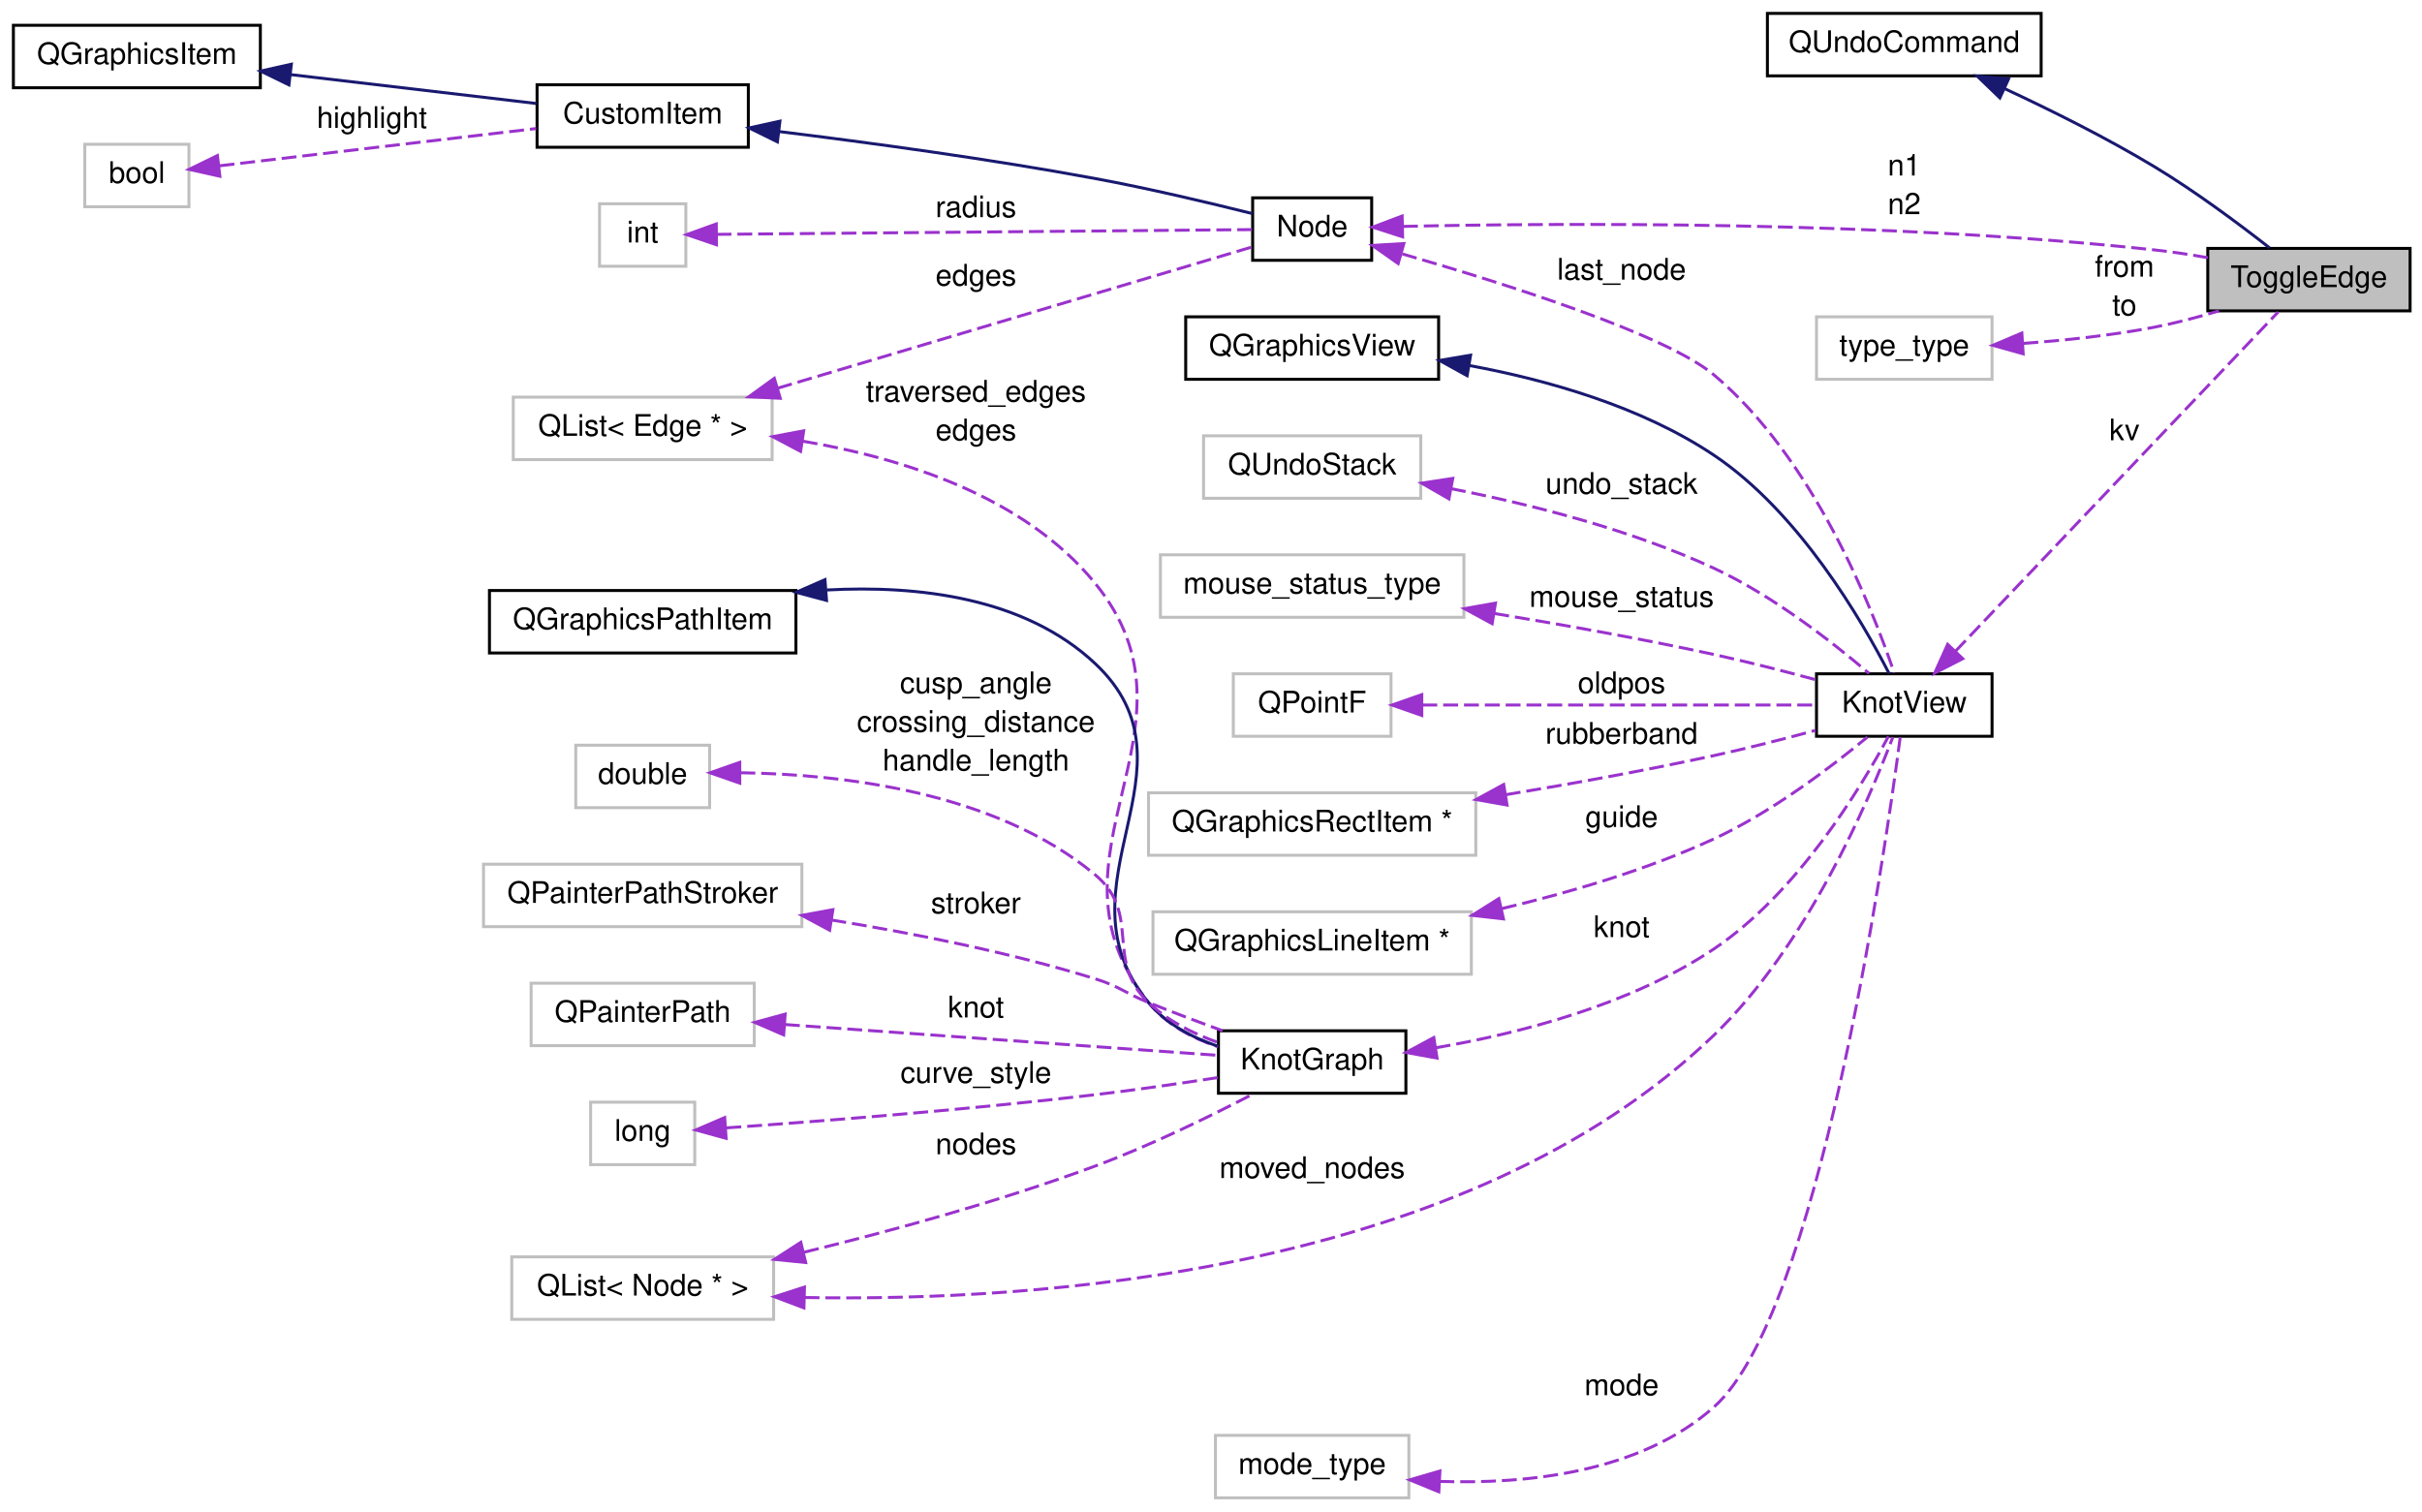
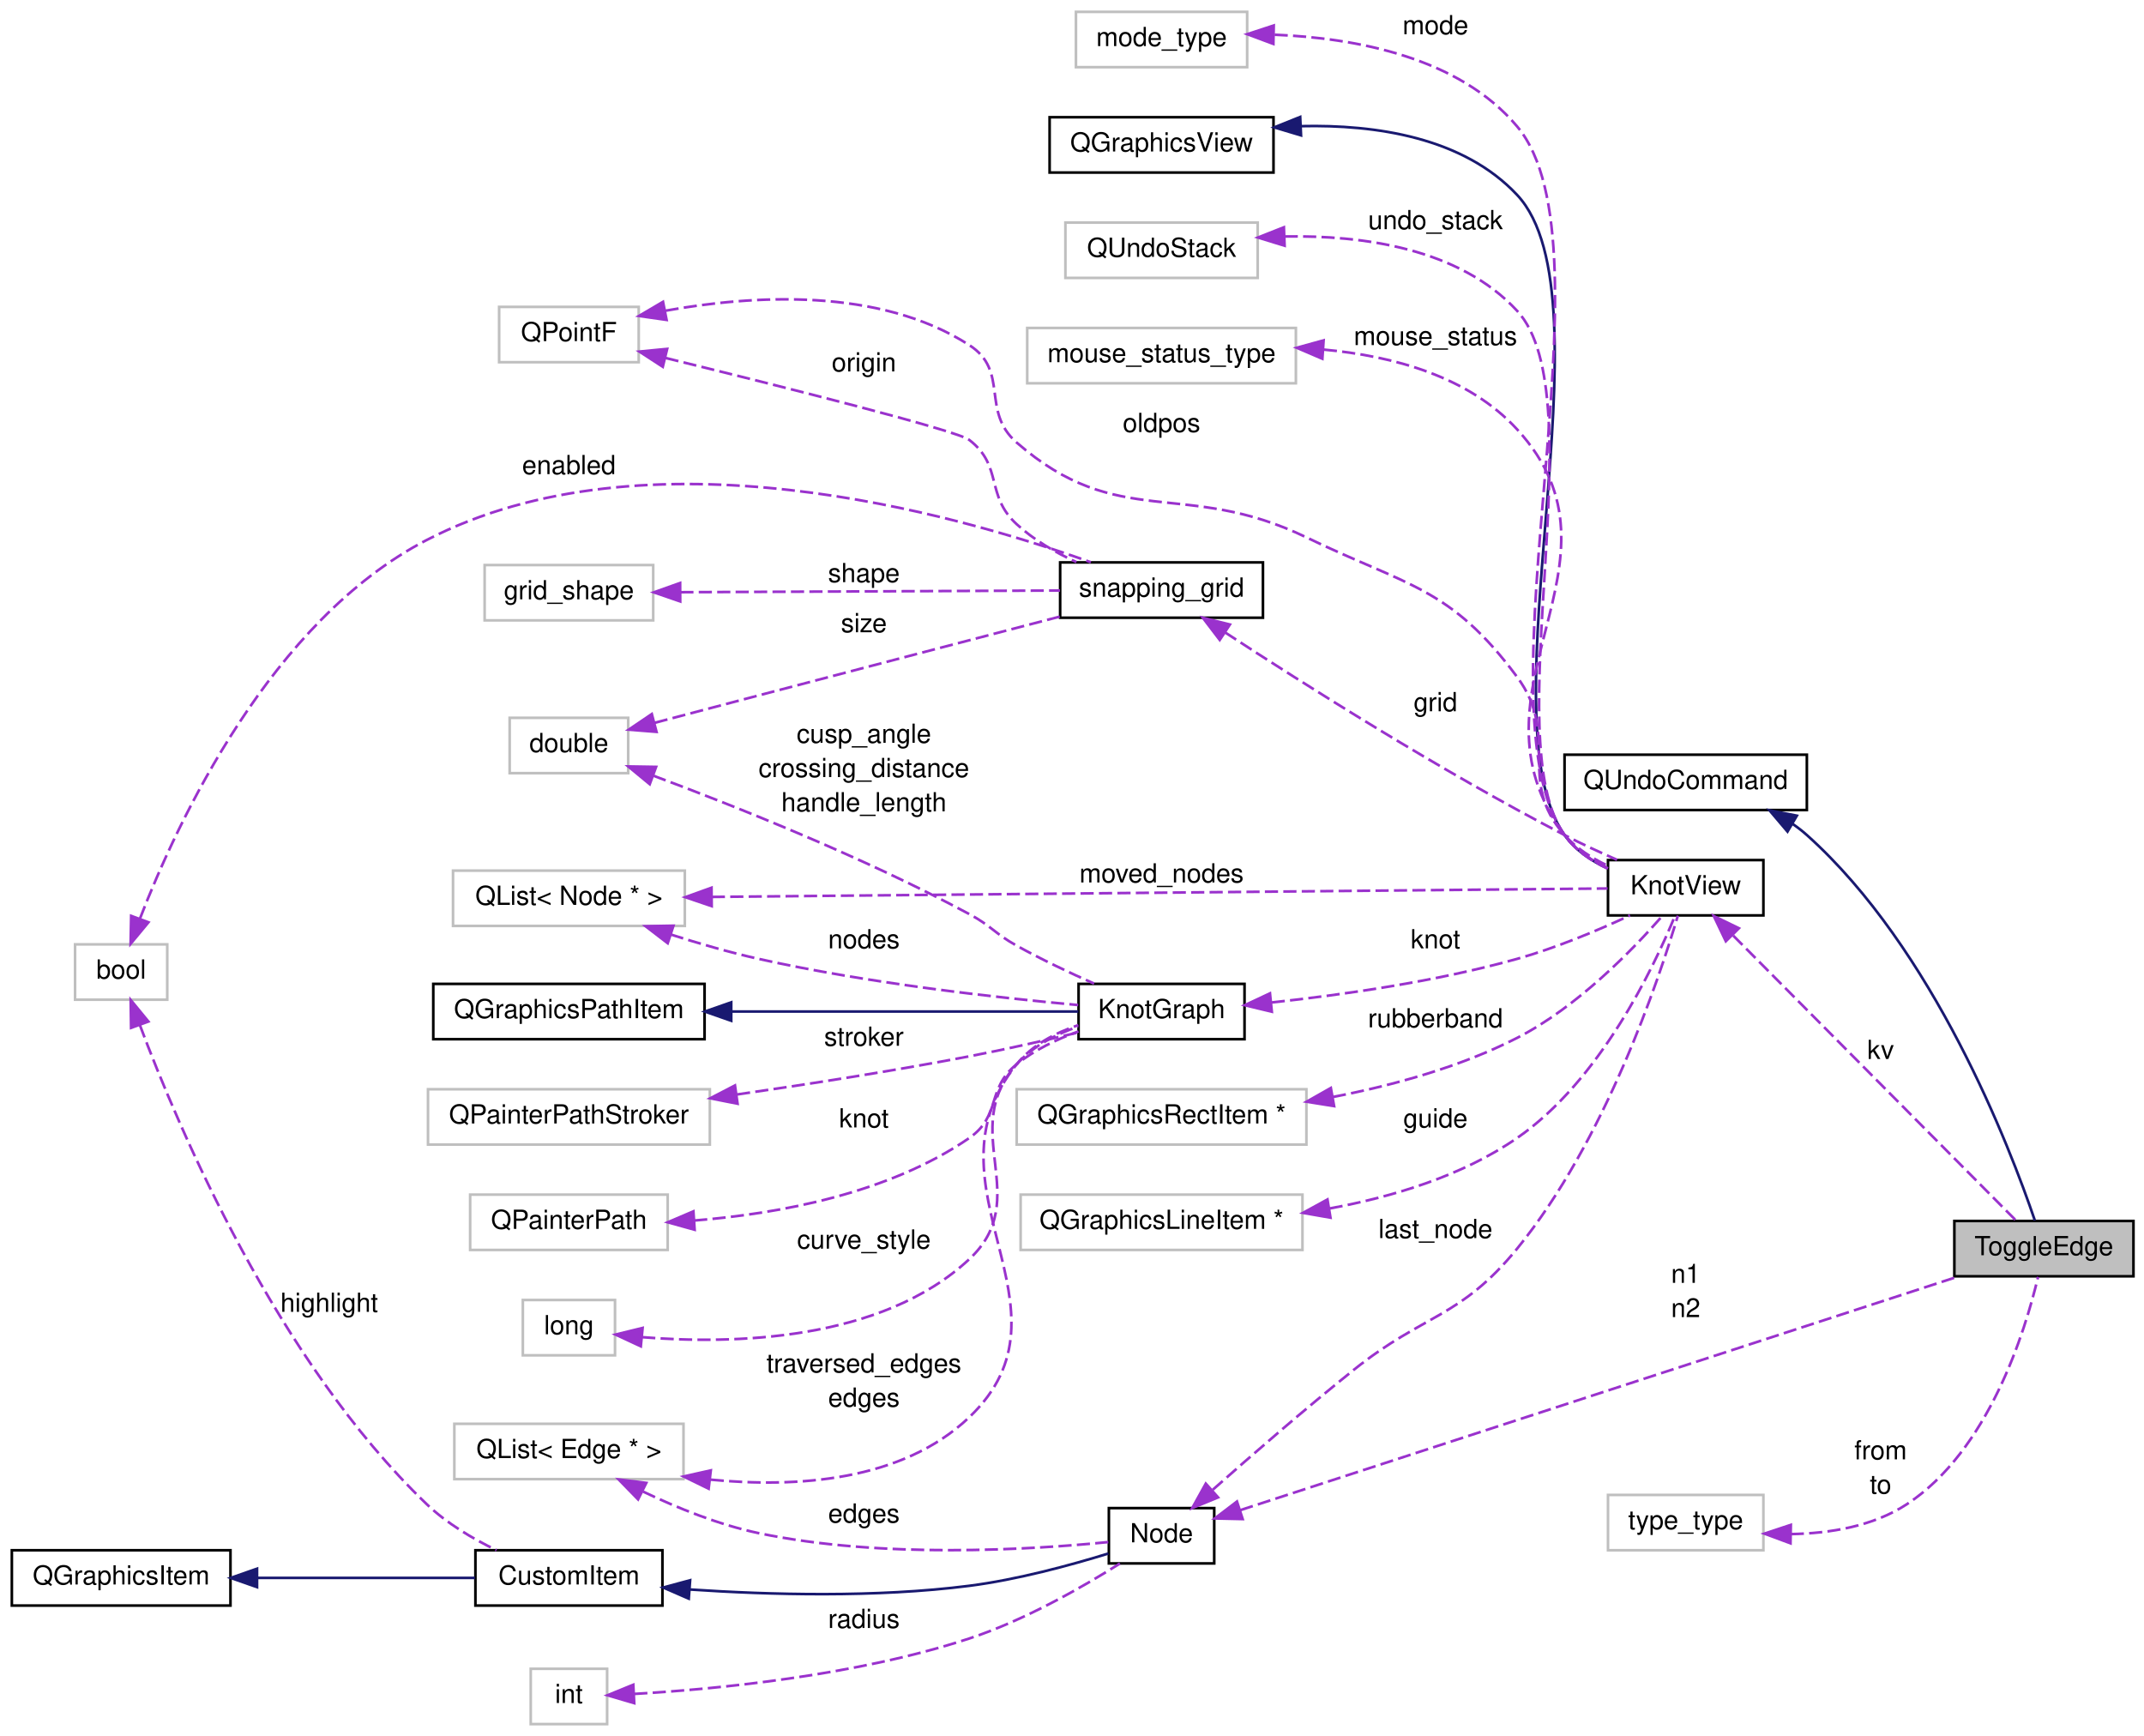
- <svg xmlns="http://www.w3.org/2000/svg" xmlns:xlink="http://www.w3.org/1999/xlink" width="814pt" height="508pt" viewBox="0.00 0.00 814.00 508.00">
-   <g id="graph1" class="graph" transform="scale(1 1) rotate(0) translate(4 504)">
+ <svg xmlns="http://www.w3.org/2000/svg" xmlns:xlink="http://www.w3.org/1999/xlink" width="814pt" height="659pt" viewBox="0.00 0.00 814.00 659.00">
+   <g id="graph1" class="graph" transform="scale(1 1) rotate(0) translate(4 655)">
    <g id="node1" class="node">
-       <polygon fill="#bfbfbf" stroke="black" points="738,-399.5 738,-420.5 806,-420.5 806,-399.5 738,-399.5" />
-       <text text-anchor="middle" x="772" y="-407.5" font-family="Helvetica,sans-Serif" font-size="10.00">ToggleEdge</text>
+       <polygon fill="#bfbfbf" stroke="black" points="738,-170.5 738,-191.5 806,-191.5 806,-170.5 738,-170.5" />
+       <text text-anchor="middle" x="772" y="-178.5" font-family="Helvetica,sans-Serif" font-size="10.00">ToggleEdge</text>
    </g>
    <g id="node2" class="node">
      <a xlink:href="classQUndoCommand.html" target="_top" xlink:title="QUndoCommand">
-         <polygon fill="none" stroke="black" points="590,-478.5 590,-499.5 682,-499.5 682,-478.5 590,-478.5" />
-         <text text-anchor="middle" x="636" y="-486.5" font-family="Helvetica,sans-Serif" font-size="10.00">QUndoCommand</text>
+         <polygon fill="none" stroke="black" points="590,-347.5 590,-368.5 682,-368.5 682,-347.5 590,-347.5" />
+         <text text-anchor="middle" x="636" y="-355.5" font-family="Helvetica,sans-Serif" font-size="10.00">QUndoCommand</text>
      </a>
    </g>
    <g id="edge2" class="edge">
-       <path fill="none" stroke="midnightblue" d="M669.787,-474.178C685.409,-466.906 704.003,-457.645 720,-448 733.789,-439.686 748.518,-428.702 758.767,-420.682" />
-       <polygon fill="midnightblue" stroke="midnightblue" points="668.129,-471.088 660.495,-478.434 671.044,-477.452 668.129,-471.088" />
+       <path fill="none" stroke="midnightblue" d="M676.588,-342.234C678.494,-340.92 680.313,-339.51 682,-338 730.219,-294.83 759.113,-219.476 768.56,-191.687" />
+       <polygon fill="midnightblue" stroke="midnightblue" points="674.652,-339.312 667.805,-347.398 678.2,-345.347 674.652,-339.312" />
    </g>
    <g id="node4" class="node">
      <a xlink:href="classNode.html" target="_top" xlink:title="Node">
-         <polygon fill="none" stroke="black" points="417,-416.5 417,-437.5 457,-437.5 457,-416.5 417,-416.5" />
-         <text text-anchor="middle" x="437" y="-424.5" font-family="Helvetica,sans-Serif" font-size="10.00">Node</text>
+         <polygon fill="none" stroke="black" points="417,-61.5 417,-82.5 457,-82.5 457,-61.5 417,-61.5" />
+         <text text-anchor="middle" x="437" y="-69.5" font-family="Helvetica,sans-Serif" font-size="10.00">Node</text>
      </a>
    </g>
    <g id="edge4" class="edge">
-       <path fill="none" stroke="#9a32cd" stroke-dasharray="5,2" d="M467.525,-427.891C519.522,-429.042 628.534,-429.858 720,-420 725.85,-419.37 732.025,-418.429 737.996,-417.374" />
-       <polygon fill="#9a32cd" stroke="#9a32cd" points="467.404,-424.388 457.322,-427.644 467.234,-431.385 467.404,-424.388" />
-       <text text-anchor="middle" x="636" y="-445" font-family="Helvetica,sans-Serif" font-size="10.00">n1</text>
-       <text text-anchor="middle" x="636" y="-432" font-family="Helvetica,sans-Serif" font-size="10.00">n2</text>
+       <path fill="none" stroke="#9a32cd" stroke-dasharray="5,2" d="M466.884,-81.723C529.602,-102.13 674.515,-149.281 739.472,-170.416" />
+       <polygon fill="#9a32cd" stroke="#9a32cd" points="467.794,-78.339 457.201,-78.573 465.628,-84.995 467.794,-78.339" />
+       <text text-anchor="middle" x="636" y="-168" font-family="Helvetica,sans-Serif" font-size="10.00">n1</text>
+       <text text-anchor="middle" x="636" y="-155" font-family="Helvetica,sans-Serif" font-size="10.00">n2</text>
    </g>
    <g id="node18" class="node">
      <a xlink:href="classKnotView.html" target="_top" xlink:title="KnotView">
-         <polygon fill="none" stroke="black" points="606.5,-256.5 606.5,-277.5 665.5,-277.5 665.5,-256.5 606.5,-256.5" />
-         <text text-anchor="middle" x="636" y="-264.5" font-family="Helvetica,sans-Serif" font-size="10.00">KnotView</text>
+         <polygon fill="none" stroke="black" points="606.5,-307.5 606.5,-328.5 665.5,-328.5 665.5,-307.5 606.5,-307.5" />
+         <text text-anchor="middle" x="636" y="-315.5" font-family="Helvetica,sans-Serif" font-size="10.00">KnotView</text>
      </a>
    </g>
    <g id="edge22" class="edge">
-       <path fill="none" stroke="#9a32cd" stroke-dasharray="5,2" d="M467.297,-418.643C501.897,-408.652 555.813,-391.578 572,-378 605.403,-349.98 625.173,-299.799 632.606,-277.817" />
-       <polygon fill="#9a32cd" stroke="#9a32cd" points="465.903,-415.401 457.243,-421.505 467.819,-422.134 465.903,-415.401" />
-       <text text-anchor="middle" x="541" y="-410" font-family="Helvetica,sans-Serif" font-size="10.00">last_node</text>
+       <path fill="none" stroke="#9a32cd" stroke-dasharray="5,2" d="M456.463,-89.484C470.981,-102.356 491.429,-120.131 510,-135 536.784,-156.446 550.299,-154.423 572,-181 605.374,-221.872 625.794,-283.019 633.028,-307.406" />
+       <polygon fill="#9a32cd" stroke="#9a32cd" points="458.453,-86.57 448.659,-82.53 453.796,-91.796 458.453,-86.57" />
+       <text text-anchor="middle" x="541" y="-185" font-family="Helvetica,sans-Serif" font-size="10.00">last_node</text>
    </g>
    <g id="node6" class="node">
      <a xlink:href="classCustomItem.html" target="_top" xlink:title="CustomItem">
-         <polygon fill="none" stroke="black" points="176.5,-454.5 176.5,-475.5 247.5,-475.5 247.5,-454.5 176.5,-454.5" />
-         <text text-anchor="middle" x="212" y="-462.5" font-family="Helvetica,sans-Serif" font-size="10.00">CustomItem</text>
+         <polygon fill="none" stroke="black" points="176.5,-45.5 176.5,-66.5 247.5,-66.5 247.5,-45.5 176.5,-45.5" />
+         <text text-anchor="middle" x="212" y="-53.5" font-family="Helvetica,sans-Serif" font-size="10.00">CustomItem</text>
      </a>
    </g>
    <g id="edge6" class="edge">
-       <path fill="none" stroke="midnightblue" d="M258.022,-459.754C288.257,-456.034 328.618,-450.55 364,-444 382.041,-440.66 402.354,-435.842 416.964,-432.188" />
-       <polygon fill="midnightblue" stroke="midnightblue" points="257.281,-456.318 247.774,-460.995 258.122,-463.267 257.281,-456.318" />
+       <path fill="none" stroke="midnightblue" d="M258.034,-51.594C288.275,-49.559 328.637,-48.473 364,-53 382.186,-55.328 402.313,-60.792 416.82,-65.266" />
+       <polygon fill="midnightblue" stroke="midnightblue" points="257.502,-48.124 247.785,-52.346 258.014,-55.105 257.502,-48.124" />
    </g>
    <g id="node8" class="node">
      <a xlink:href="classQGraphicsItem.html" target="_top" xlink:title="QGraphicsItem">
-         <polygon fill="none" stroke="black" points="0.5,-474.5 0.5,-495.5 83.5,-495.5 83.5,-474.5 0.5,-474.5" />
-         <text text-anchor="middle" x="42" y="-482.5" font-family="Helvetica,sans-Serif" font-size="10.00">QGraphicsItem</text>
+         <polygon fill="none" stroke="black" points="0.5,-45.5 0.5,-66.5 83.5,-66.5 83.5,-45.5 0.5,-45.5" />
+         <text text-anchor="middle" x="42" y="-53.5" font-family="Helvetica,sans-Serif" font-size="10.00">QGraphicsItem</text>
      </a>
    </g>
    <g id="edge8" class="edge">
-       <path fill="none" stroke="midnightblue" d="M93.554,-478.935C120.304,-475.788 152.312,-472.022 176.307,-469.199" />
-       <polygon fill="midnightblue" stroke="midnightblue" points="93.109,-475.463 83.587,-480.107 93.927,-482.415 93.109,-475.463" />
+       <path fill="none" stroke="midnightblue" d="M93.908,-56C120.585,-56 152.417,-56 176.307,-56" />
+       <polygon fill="midnightblue" stroke="midnightblue" points="93.587,-52.5 83.587,-56 93.587,-59.5 93.587,-52.5" />
    </g>
    <g id="node10" class="node">
-       <polygon fill="none" stroke="#bfbfbf" points="24.5,-434.5 24.5,-455.5 59.5,-455.5 59.5,-434.5 24.5,-434.5" />
-       <text text-anchor="middle" x="42" y="-442.5" font-family="Helvetica,sans-Serif" font-size="10.00">bool</text>
+       <polygon fill="none" stroke="#bfbfbf" points="24.5,-275.5 24.5,-296.5 59.5,-296.5 59.5,-275.5 24.5,-275.5" />
+       <text text-anchor="middle" x="42" y="-283.5" font-family="Helvetica,sans-Serif" font-size="10.00">bool</text>
    </g>
    <g id="edge10" class="edge">
-       <path fill="none" stroke="#9a32cd" stroke-dasharray="5,2" d="M69.806,-448.271C98.847,-451.688 144.505,-457.059 176.218,-460.79" />
-       <polygon fill="#9a32cd" stroke="#9a32cd" points="69.893,-444.757 59.553,-447.065 69.075,-451.71 69.893,-444.757" />
-       <text text-anchor="middle" x="121" y="-461" font-family="Helvetica,sans-Serif" font-size="10.00">highlight</text>
+       <path fill="none" stroke="#9a32cd" stroke-dasharray="5,2" d="M49.103,-265.863C63.867,-226.47 101.289,-138.327 158,-84 165.55,-76.768 175.336,-70.942 184.5,-66.516" />
+       <polygon fill="#9a32cd" stroke="#9a32cd" points="45.761,-264.812 45.616,-275.405 52.335,-267.214 45.761,-264.812" />
+       <text text-anchor="middle" x="121" y="-157" font-family="Helvetica,sans-Serif" font-size="10.00">highlight</text>
+     </g>
+     <g id="node29" class="node">
+       <a xlink:href="classsnapping__grid.html" target="_top" xlink:title="snapping_grid">
+         <polygon fill="none" stroke="black" points="398.5,-420.5 398.5,-441.5 475.5,-441.5 475.5,-420.5 398.5,-420.5" />
+         <text text-anchor="middle" x="437" y="-428.5" font-family="Helvetica,sans-Serif" font-size="10.00">snapping_grid</text>
+       </a>
+     </g>
+     <g id="edge36" class="edge">
+       <path fill="none" stroke="#9a32cd" stroke-dasharray="5,2" d="M49.166,-306.351C63.338,-343.055 98.802,-419.362 158,-450 241.432,-493.18 358.137,-460.229 410.15,-441.566" />
+       <polygon fill="#9a32cd" stroke="#9a32cd" points="52.353,-304.878 45.59,-296.722 45.791,-307.315 52.353,-304.878" />
+       <text text-anchor="middle" x="212" y="-475" font-family="Helvetica,sans-Serif" font-size="10.00">enabled</text>
    </g>
    <g id="node12" class="node">
-       <polygon fill="none" stroke="#bfbfbf" points="197.5,-414.5 197.5,-435.5 226.5,-435.5 226.5,-414.5 197.5,-414.5" />
-       <text text-anchor="middle" x="212" y="-422.5" font-family="Helvetica,sans-Serif" font-size="10.00">int</text>
+       <polygon fill="none" stroke="#bfbfbf" points="197.5,-0.5 197.5,-21.5 226.5,-21.5 226.5,-0.5 197.5,-0.5" />
+       <text text-anchor="middle" x="212" y="-8.5" font-family="Helvetica,sans-Serif" font-size="10.00">int</text>
    </g>
    <g id="edge12" class="edge">
-       <path fill="none" stroke="#9a32cd" stroke-dasharray="5,2" d="M236.812,-425.221C281.709,-425.62 375.591,-426.454 416.835,-426.821" />
-       <polygon fill="#9a32cd" stroke="#9a32cd" points="236.794,-421.72 226.763,-425.131 236.731,-428.72 236.794,-421.72" />
-       <text text-anchor="middle" x="324" y="-431" font-family="Helvetica,sans-Serif" font-size="10.00">radius</text>
+       <path fill="none" stroke="#9a32cd" stroke-dasharray="5,2" d="M236.816,-11.962C267.413,-13.74 320.679,-18.778 364,-33 384.888,-39.857 406.883,-52.448 421.201,-61.47" />
+       <polygon fill="#9a32cd" stroke="#9a32cd" points="236.795,-8.456 226.63,-11.444 236.439,-15.447 236.795,-8.456" />
+       <text text-anchor="middle" x="324" y="-37" font-family="Helvetica,sans-Serif" font-size="10.00">radius</text>
    </g>
    <g id="node14" class="node">
-       <polygon fill="none" stroke="#bfbfbf" points="168.5,-349.5 168.5,-370.5 255.5,-370.5 255.5,-349.5 168.5,-349.5" />
-       <text text-anchor="middle" x="212" y="-357.5" font-family="Helvetica,sans-Serif" font-size="10.00">QList&lt; Edge * &gt;</text>
+       <polygon fill="none" stroke="#bfbfbf" points="168.5,-93.5 168.5,-114.5 255.5,-114.5 255.5,-93.5 168.5,-93.5" />
+       <text text-anchor="middle" x="212" y="-101.5" font-family="Helvetica,sans-Serif" font-size="10.00">QList&lt; Edge * &gt;</text>
    </g>
    <g id="edge14" class="edge">
-       <path fill="none" stroke="#9a32cd" stroke-dasharray="5,2" d="M257.321,-373.496C306.037,-388.002 381.271,-410.405 416.932,-421.024" />
-       <polygon fill="#9a32cd" stroke="#9a32cd" points="258.235,-370.116 247.652,-370.616 256.237,-376.825 258.235,-370.116" />
-       <text text-anchor="middle" x="324" y="-408" font-family="Helvetica,sans-Serif" font-size="10.00">edges</text>
-     </g>
-     <g id="node33" class="node">
+       <path fill="none" stroke="#9a32cd" stroke-dasharray="5,2" d="M240.156,-88.766C253.112,-82.581 268.927,-76.158 284,-73 330.797,-63.194 387.427,-66.683 416.926,-69.619" />
+       <polygon fill="#9a32cd" stroke="#9a32cd" points="238.257,-85.801 230.865,-93.391 241.377,-92.068 238.257,-85.801" />
+       <text text-anchor="middle" x="324" y="-77" font-family="Helvetica,sans-Serif" font-size="10.00">edges</text>
+     </g>
+     <g id="node41" class="node">
      <a xlink:href="classKnotGraph.html" target="_top" xlink:title="KnotGraph">
-         <polygon fill="none" stroke="black" points="405.5,-136.5 405.5,-157.5 468.5,-157.5 468.5,-136.5 405.5,-136.5" />
-         <text text-anchor="middle" x="437" y="-144.5" font-family="Helvetica,sans-Serif" font-size="10.00">KnotGraph</text>
-       </a>
-     </g>
-     <g id="edge44" class="edge">
-       <path fill="none" stroke="#9a32cd" stroke-dasharray="5,2" d="M265.801,-355.692C299.218,-350.051 340.2,-337.187 364,-308 403.924,-259.039 342.547,-216.341 382,-167 387.838,-159.699 396.583,-155.063 405.392,-152.119" />
-       <polygon fill="#9a32cd" stroke="#9a32cd" points="265.065,-352.263 255.701,-357.22 266.112,-359.184 265.065,-352.263" />
-       <text text-anchor="middle" x="324" y="-369" font-family="Helvetica,sans-Serif" font-size="10.00">traversed_edges</text>
-       <text text-anchor="middle" x="324" y="-356" font-family="Helvetica,sans-Serif" font-size="10.00">edges</text>
+         <polygon fill="none" stroke="black" points="405.5,-260.5 405.5,-281.5 468.5,-281.5 468.5,-260.5 405.5,-260.5" />
+         <text text-anchor="middle" x="437" y="-268.5" font-family="Helvetica,sans-Serif" font-size="10.00">KnotGraph</text>
+       </a>
+     </g>
+     <g id="edge54" class="edge">
+       <path fill="none" stroke="#9a32cd" stroke-dasharray="5,2" d="M265.818,-93.297C298.411,-90.136 338.48,-92.682 364,-117 407.502,-158.454 344.319,-204.191 382,-251 387.861,-258.281 396.613,-262.912 405.421,-265.857" />
+       <polygon fill="#9a32cd" stroke="#9a32cd" points="265.051,-89.863 255.527,-94.503 265.866,-96.815 265.051,-89.863" />
+       <text text-anchor="middle" x="324" y="-134" font-family="Helvetica,sans-Serif" font-size="10.00">traversed_edges</text>
+       <text text-anchor="middle" x="324" y="-121" font-family="Helvetica,sans-Serif" font-size="10.00">edges</text>
    </g>
    <g id="node16" class="node">
-       <polygon fill="none" stroke="#bfbfbf" points="606.5,-376.5 606.5,-397.5 665.5,-397.5 665.5,-376.5 606.5,-376.5" />
-       <text text-anchor="middle" x="636" y="-384.5" font-family="Helvetica,sans-Serif" font-size="10.00">type_type</text>
+       <polygon fill="none" stroke="#bfbfbf" points="606.5,-66.5 606.5,-87.5 665.5,-87.5 665.5,-66.5 606.5,-66.5" />
+       <text text-anchor="middle" x="636" y="-74.5" font-family="Helvetica,sans-Serif" font-size="10.00">type_type</text>
    </g>
    <g id="edge16" class="edge">
-       <path fill="none" stroke="#9a32cd" stroke-dasharray="5,2" d="M676.059,-388.574C690.05,-389.589 705.802,-391.257 720,-394 727.141,-395.379 734.691,-397.377 741.757,-399.495" />
-       <polygon fill="#9a32cd" stroke="#9a32cd" points="675.96,-385.061 665.757,-387.919 675.515,-392.047 675.96,-385.061" />
-       <text text-anchor="middle" x="710" y="-411" font-family="Helvetica,sans-Serif" font-size="10.00">from</text>
-       <text text-anchor="middle" x="710" y="-398" font-family="Helvetica,sans-Serif" font-size="10.00">to</text>
+       <path fill="none" stroke="#9a32cd" stroke-dasharray="5,2" d="M675.872,-72.633C690.774,-72.884 707.178,-75.582 720,-84 750.988,-104.343 764.872,-149.559 769.78,-170.267" />
+       <polygon fill="#9a32cd" stroke="#9a32cd" points="675.793,-69.134 665.856,-72.81 675.917,-76.133 675.793,-69.134" />
+       <text text-anchor="middle" x="710" y="-101" font-family="Helvetica,sans-Serif" font-size="10.00">from</text>
+       <text text-anchor="middle" x="710" y="-88" font-family="Helvetica,sans-Serif" font-size="10.00">to</text>
    </g>
    <g id="edge18" class="edge">
-       <path fill="none" stroke="#9a32cd" stroke-dasharray="5,2" d="M653.182,-285.067C681.808,-315.166 738.409,-374.68 761.659,-399.127" />
-       <polygon fill="#9a32cd" stroke="#9a32cd" points="655.65,-282.582 646.222,-277.748 650.577,-287.406 655.65,-282.582" />
-       <text text-anchor="middle" x="710" y="-356" font-family="Helvetica,sans-Serif" font-size="10.00">kv</text>
+       <path fill="none" stroke="#9a32cd" stroke-dasharray="5,2" d="M654.03,-299.838C682.795,-270.861 738.185,-215.063 761.378,-191.7" />
+       <polygon fill="#9a32cd" stroke="#9a32cd" points="651.233,-297.687 646.672,-307.25 656.201,-302.619 651.233,-297.687" />
+       <text text-anchor="middle" x="710" y="-253" font-family="Helvetica,sans-Serif" font-size="10.00">kv</text>
    </g>
    <g id="node20" class="node">
      <a xlink:href="classQGraphicsView.html" target="_top" xlink:title="QGraphicsView">
-         <polygon fill="none" stroke="black" points="394.5,-376.5 394.5,-397.5 479.5,-397.5 479.5,-376.5 394.5,-376.5" />
-         <text text-anchor="middle" x="437" y="-384.5" font-family="Helvetica,sans-Serif" font-size="10.00">QGraphicsView</text>
+         <polygon fill="none" stroke="black" points="394.5,-589.5 394.5,-610.5 479.5,-610.5 479.5,-589.5 394.5,-589.5" />
+         <text text-anchor="middle" x="437" y="-597.5" font-family="Helvetica,sans-Serif" font-size="10.00">QGraphicsView</text>
      </a>
    </g>
    <g id="edge20" class="edge">
-       <path fill="none" stroke="midnightblue" d="M489.663,-381.156C516.102,-376.275 547.607,-367.338 572,-351 600.637,-331.819 621.729,-295.508 630.914,-277.572" />
-       <polygon fill="midnightblue" stroke="midnightblue" points="489.074,-377.706 479.803,-382.835 490.249,-384.606 489.074,-377.706" />
+       <path fill="none" stroke="midnightblue" d="M489.999,-607.113C518.351,-607.75 551.543,-602.852 572,-581 609.007,-541.471 558.657,-382.155 590,-338 594.033,-332.319 600.037,-328.236 606.387,-325.306" />
+       <polygon fill="midnightblue" stroke="midnightblue" points="489.954,-603.607 479.805,-606.649 489.635,-610.6 489.954,-603.607" />
    </g>
    <g id="node23" class="node">
-       <polygon fill="none" stroke="#bfbfbf" points="400.5,-336.5 400.5,-357.5 473.5,-357.5 473.5,-336.5 400.5,-336.5" />
-       <text text-anchor="middle" x="437" y="-344.5" font-family="Helvetica,sans-Serif" font-size="10.00">QUndoStack</text>
+       <polygon fill="none" stroke="#bfbfbf" points="400.5,-549.5 400.5,-570.5 473.5,-570.5 473.5,-549.5 400.5,-549.5" />
+       <text text-anchor="middle" x="437" y="-557.5" font-family="Helvetica,sans-Serif" font-size="10.00">QUndoStack</text>
    </g>
    <g id="edge24" class="edge">
-       <path fill="none" stroke="#9a32cd" stroke-dasharray="5,2" d="M483.654,-339.739C510.359,-334.494 544.012,-326.004 572,-313 591.855,-303.775 611.891,-288.112 624.126,-277.663" />
-       <polygon fill="#9a32cd" stroke="#9a32cd" points="482.967,-336.306 473.785,-341.592 484.26,-343.186 482.967,-336.306" />
-       <text text-anchor="middle" x="541" y="-338" font-family="Helvetica,sans-Serif" font-size="10.00">undo_stack</text>
+       <path fill="none" stroke="#9a32cd" stroke-dasharray="5,2" d="M483.733,-565.229C513.34,-565.749 550.057,-560.738 572,-537 602.141,-504.394 564.004,-373.998 590,-338 594.079,-332.352 600.1,-328.281 606.452,-325.353" />
+       <polygon fill="#9a32cd" stroke="#9a32cd" points="483.721,-561.726 473.593,-564.836 483.449,-568.72 483.721,-561.726" />
+       <text text-anchor="middle" x="541" y="-568" font-family="Helvetica,sans-Serif" font-size="10.00">undo_stack</text>
    </g>
    <g id="node25" class="node">
-       <polygon fill="none" stroke="#bfbfbf" points="386,-296.5 386,-317.5 488,-317.5 488,-296.5 386,-296.5" />
-       <text text-anchor="middle" x="437" y="-304.5" font-family="Helvetica,sans-Serif" font-size="10.00">mouse_status_type</text>
+       <polygon fill="none" stroke="#bfbfbf" points="386,-509.5 386,-530.5 488,-530.5 488,-509.5 386,-509.5" />
+       <text text-anchor="middle" x="437" y="-517.5" font-family="Helvetica,sans-Serif" font-size="10.00">mouse_status_type</text>
    </g>
    <g id="edge26" class="edge">
-       <path fill="none" stroke="#9a32cd" stroke-dasharray="5,2" d="M498.231,-297.776C521.428,-293.966 548.019,-289.217 572,-284 583.234,-281.556 595.457,-278.428 606.182,-275.522" />
-       <polygon fill="#9a32cd" stroke="#9a32cd" points="497.487,-294.351 488.175,-299.405 498.606,-301.261 497.487,-294.351" />
-       <text text-anchor="middle" x="541" y="-300" font-family="Helvetica,sans-Serif" font-size="10.00">mouse_status</text>
+       <path fill="none" stroke="#9a32cd" stroke-dasharray="5,2" d="M498.603,-522.282C524.847,-519.864 553.593,-512.106 572,-492 618.533,-441.173 548.929,-393.334 590,-338 594.048,-332.546 599.9,-328.559 606.08,-325.651" />
+       <polygon fill="#9a32cd" stroke="#9a32cd" points="498.055,-518.811 488.314,-522.979 498.528,-525.795 498.055,-518.811" />
+       <text text-anchor="middle" x="541" y="-524" font-family="Helvetica,sans-Serif" font-size="10.00">mouse_status</text>
    </g>
    <g id="node27" class="node">
-       <polygon fill="none" stroke="#bfbfbf" points="410.5,-256.5 410.5,-277.5 463.5,-277.5 463.5,-256.5 410.5,-256.5" />
-       <text text-anchor="middle" x="437" y="-264.5" font-family="Helvetica,sans-Serif" font-size="10.00">QPointF</text>
+       <polygon fill="none" stroke="#bfbfbf" points="185.5,-517.5 185.5,-538.5 238.5,-538.5 238.5,-517.5 185.5,-517.5" />
+       <text text-anchor="middle" x="212" y="-525.5" font-family="Helvetica,sans-Serif" font-size="10.00">QPointF</text>
    </g>
    <g id="edge28" class="edge">
-       <path fill="none" stroke="#9a32cd" stroke-dasharray="5,2" d="M474.032,-267C512.245,-267 571.101,-267 606.352,-267" />
-       <polygon fill="#9a32cd" stroke="#9a32cd" points="473.838,-263.5 463.838,-267 473.838,-270.5 473.838,-263.5" />
-       <text text-anchor="middle" x="541" y="-271" font-family="Helvetica,sans-Serif" font-size="10.00">oldpos</text>
-     </g>
-     <g id="node29" class="node">
-       <polygon fill="none" stroke="#bfbfbf" points="382,-216.5 382,-237.5 492,-237.5 492,-216.5 382,-216.5" />
-       <text text-anchor="middle" x="437" y="-224.5" font-family="Helvetica,sans-Serif" font-size="10.00">QGraphicsRectItem *</text>
+       <path fill="none" stroke="#9a32cd" stroke-dasharray="5,2" d="M248.692,-537.05C281.571,-542.976 329.755,-546.055 364,-524 379.375,-514.098 368.217,-499.019 382,-487 420.77,-453.191 445.696,-473.407 492,-451 530.392,-432.422 546.578,-432.246 572,-398 588.594,-375.645 571.516,-358.819 590,-338 594.394,-333.051 600.233,-329.278 606.273,-326.418" />
+       <polygon fill="#9a32cd" stroke="#9a32cd" points="249.081,-533.559 238.592,-535.054 247.724,-540.426 249.081,-533.559" />
+       <text text-anchor="middle" x="437" y="-491" font-family="Helvetica,sans-Serif" font-size="10.00">oldpos</text>
+     </g>
+     <g id="edge34" class="edge">
+       <path fill="none" stroke="#9a32cd" stroke-dasharray="5,2" d="M248.709,-519.101C292.186,-508.449 359.352,-491.591 364,-488 376.912,-478.023 369.978,-467.033 382,-456 388.491,-450.043 396.644,-445.303 404.67,-441.624" />
+       <polygon fill="#9a32cd" stroke="#9a32cd" points="247.637,-515.76 238.753,-521.533 249.298,-522.56 247.637,-515.76" />
+       <text text-anchor="middle" x="324" y="-514" font-family="Helvetica,sans-Serif" font-size="10.00">origin</text>
    </g>
    <g id="edge30" class="edge">
-       <path fill="none" stroke="#9a32cd" stroke-dasharray="5,2" d="M502.08,-236.86C524.339,-240.557 549.335,-245.07 572,-250 583.234,-252.444 595.457,-255.572 606.182,-258.478" />
-       <polygon fill="#9a32cd" stroke="#9a32cd" points="502.498,-233.381 492.064,-235.22 501.367,-240.289 502.498,-233.381" />
-       <text text-anchor="middle" x="541" y="-254" font-family="Helvetica,sans-Serif" font-size="10.00">rubberband</text>
+       <path fill="none" stroke="#9a32cd" stroke-dasharray="5,2" d="M461.118,-414.926C490.778,-395.494 542.979,-362.369 590,-338 596.34,-334.714 603.338,-331.481 609.922,-328.605" />
+       <polygon fill="#9a32cd" stroke="#9a32cd" points="459.094,-412.069 452.668,-420.492 462.944,-417.914 459.094,-412.069" />
+       <text text-anchor="middle" x="541" y="-385" font-family="Helvetica,sans-Serif" font-size="10.00">grid</text>
    </g>
    <g id="node31" class="node">
-       <polygon fill="none" stroke="#bfbfbf" points="383.5,-176.5 383.5,-197.5 490.5,-197.5 490.5,-176.5 383.5,-176.5" />
-       <text text-anchor="middle" x="437" y="-184.5" font-family="Helvetica,sans-Serif" font-size="10.00">QGraphicsLineItem *</text>
+       <polygon fill="none" stroke="#bfbfbf" points="189.5,-361.5 189.5,-382.5 234.5,-382.5 234.5,-361.5 189.5,-361.5" />
+       <text text-anchor="middle" x="212" y="-369.5" font-family="Helvetica,sans-Serif" font-size="10.00">double</text>
    </g>
    <g id="edge32" class="edge">
-       <path fill="none" stroke="#9a32cd" stroke-dasharray="5,2" d="M500.802,-198.586C523.864,-204.047 549.699,-211.684 572,-222 591.478,-231.01 611.292,-246.039 623.607,-256.226" />
-       <polygon fill="#9a32cd" stroke="#9a32cd" points="501.293,-195.109 490.766,-196.303 499.741,-201.934 501.293,-195.109" />
-       <text text-anchor="middle" x="541" y="-226" font-family="Helvetica,sans-Serif" font-size="10.00">guide</text>
-     </g>
-     <g id="edge34" class="edge">
-       <path fill="none" stroke="#9a32cd" stroke-dasharray="5,2" d="M478.523,-151.789C506.788,-156.624 544.003,-166.205 572,-185 600.038,-203.823 621.264,-238.901 630.669,-256.442" />
-       <polygon fill="#9a32cd" stroke="#9a32cd" points="478.971,-148.317 468.548,-150.214 477.879,-155.231 478.971,-148.317" />
-       <text text-anchor="middle" x="541" y="-189" font-family="Helvetica,sans-Serif" font-size="10.00">knot</text>
+       <path fill="none" stroke="#9a32cd" stroke-dasharray="5,2" d="M244.567,-380.611C256.916,-383.872 271.105,-387.613 284,-391 322.902,-401.218 367.385,-412.841 398.322,-420.914" />
+       <polygon fill="#9a32cd" stroke="#9a32cd" points="245.258,-377.174 234.696,-378.003 243.47,-383.941 245.258,-377.174" />
+       <text text-anchor="middle" x="324" y="-415" font-family="Helvetica,sans-Serif" font-size="10.00">size</text>
+     </g>
+     <g id="edge48" class="edge">
+       <path fill="none" stroke="#9a32cd" stroke-dasharray="5,2" d="M244.038,-360.542C275.37,-348.868 324.062,-329.47 364,-308 372.469,-303.447 373.596,-300.671 382,-296 391.351,-290.802 401.982,-285.778 411.388,-281.613" />
+       <polygon fill="#9a32cd" stroke="#9a32cd" points="242.681,-357.311 234.508,-364.053 245.101,-363.88 242.681,-357.311" />
+       <text text-anchor="middle" x="324" y="-373" font-family="Helvetica,sans-Serif" font-size="10.00">cusp_angle</text>
+       <text text-anchor="middle" x="324" y="-360" font-family="Helvetica,sans-Serif" font-size="10.00">crossing_distance</text>
+       <text text-anchor="middle" x="324" y="-347" font-family="Helvetica,sans-Serif" font-size="10.00">handle_length</text>
    </g>
    <g id="node35" class="node">
+       <polygon fill="none" stroke="#bfbfbf" points="180,-419.5 180,-440.5 244,-440.5 244,-419.5 180,-419.5" />
+       <text text-anchor="middle" x="212" y="-427.5" font-family="Helvetica,sans-Serif" font-size="10.00">grid_shape</text>
+     </g>
+     <g id="edge38" class="edge">
+       <path fill="none" stroke="#9a32cd" stroke-dasharray="5,2" d="M254.287,-430.188C295.714,-430.372 358.304,-430.65 398.411,-430.828" />
+       <polygon fill="#9a32cd" stroke="#9a32cd" points="254.253,-426.688 244.237,-430.143 254.221,-433.688 254.253,-426.688" />
+       <text text-anchor="middle" x="324" y="-434" font-family="Helvetica,sans-Serif" font-size="10.00">shape</text>
+     </g>
+     <g id="node37" class="node">
+       <polygon fill="none" stroke="#bfbfbf" points="382,-220.5 382,-241.5 492,-241.5 492,-220.5 382,-220.5" />
+       <text text-anchor="middle" x="437" y="-228.5" font-family="Helvetica,sans-Serif" font-size="10.00">QGraphicsRectItem *</text>
+     </g>
+     <g id="edge40" class="edge">
+       <path fill="none" stroke="#9a32cd" stroke-dasharray="5,2" d="M502.068,-238.574C525.045,-243.003 550.498,-249.993 572,-261 594.78,-272.662 615.84,-294.384 627.208,-307.383" />
+       <polygon fill="#9a32cd" stroke="#9a32cd" points="502.513,-235.098 492.051,-236.772 501.273,-241.988 502.513,-235.098" />
+       <text text-anchor="middle" x="541" y="-265" font-family="Helvetica,sans-Serif" font-size="10.00">rubberband</text>
+     </g>
+     <g id="node39" class="node">
+       <polygon fill="none" stroke="#bfbfbf" points="383.5,-180.5 383.5,-201.5 490.5,-201.5 490.5,-180.5 383.5,-180.5" />
+       <text text-anchor="middle" x="437" y="-188.5" font-family="Helvetica,sans-Serif" font-size="10.00">QGraphicsLineItem *</text>
+     </g>
+     <g id="edge42" class="edge">
+       <path fill="none" stroke="#9a32cd" stroke-dasharray="5,2" d="M500.791,-196.245C524.755,-200.639 551.203,-208.608 572,-223 603.398,-244.728 623.699,-287.301 631.887,-307.23" />
+       <polygon fill="#9a32cd" stroke="#9a32cd" points="501.134,-192.754 490.696,-194.572 499.989,-199.66 501.134,-192.754" />
+       <text text-anchor="middle" x="541" y="-227" font-family="Helvetica,sans-Serif" font-size="10.00">guide</text>
+     </g>
+     <g id="edge44" class="edge">
+       <path fill="none" stroke="#9a32cd" stroke-dasharray="5,2" d="M478.815,-274.45C505.773,-277.343 541.385,-282.423 572,-291 586.748,-295.132 602.614,-301.809 614.859,-307.489" />
+       <polygon fill="#9a32cd" stroke="#9a32cd" points="478.87,-270.938 468.568,-273.41 478.164,-277.902 478.87,-270.938" />
+       <text text-anchor="middle" x="541" y="-295" font-family="Helvetica,sans-Serif" font-size="10.00">knot</text>
+     </g>
+     <g id="node43" class="node">
      <a xlink:href="classQGraphicsPathItem.html" target="_top" xlink:title="QGraphicsPathItem">
-         <polygon fill="none" stroke="black" points="160.5,-284.5 160.5,-305.5 263.5,-305.5 263.5,-284.5 160.5,-284.5" />
-         <text text-anchor="middle" x="212" y="-292.5" font-family="Helvetica,sans-Serif" font-size="10.00">QGraphicsPathItem</text>
-       </a>
-     </g>
-     <g id="edge36" class="edge">
-       <path fill="none" stroke="midnightblue" d="M273.808,-305.673C304.674,-307.338 340.374,-303.143 364,-281 401.426,-245.923 349.376,-206.583 382,-167 387.88,-159.865 396.53,-155.276 405.237,-152.323" />
-       <polygon fill="midnightblue" stroke="midnightblue" points="273.785,-302.162 263.55,-304.902 273.26,-309.142 273.785,-302.162" />
-     </g>
-     <g id="node37" class="node">
-       <polygon fill="none" stroke="#bfbfbf" points="189.5,-232.5 189.5,-253.5 234.5,-253.5 234.5,-232.5 189.5,-232.5" />
-       <text text-anchor="middle" x="212" y="-240.5" font-family="Helvetica,sans-Serif" font-size="10.00">double</text>
-     </g>
-     <g id="edge38" class="edge">
-       <path fill="none" stroke="#9a32cd" stroke-dasharray="5,2" d="M244.848,-244.238C278.457,-243.763 330.381,-237.978 364,-210 379.925,-196.747 367.005,-181.297 382,-167 388.471,-160.83 396.992,-156.539 405.39,-153.564" />
-       <polygon fill="#9a32cd" stroke="#9a32cd" points="244.63,-240.738 234.627,-244.227 244.623,-247.738 244.63,-240.738" />
-       <text text-anchor="middle" x="324" y="-271" font-family="Helvetica,sans-Serif" font-size="10.00">cusp_angle</text>
-       <text text-anchor="middle" x="324" y="-258" font-family="Helvetica,sans-Serif" font-size="10.00">crossing_distance</text>
-       <text text-anchor="middle" x="324" y="-245" font-family="Helvetica,sans-Serif" font-size="10.00">handle_length</text>
-     </g>
-     <g id="node39" class="node">
-       <polygon fill="none" stroke="#bfbfbf" points="158.5,-192.5 158.5,-213.5 265.5,-213.5 265.5,-192.5 158.5,-192.5" />
-       <text text-anchor="middle" x="212" y="-200.5" font-family="Helvetica,sans-Serif" font-size="10.00">QPainterPathStroker</text>
-     </g>
-     <g id="edge40" class="edge">
-       <path fill="none" stroke="#9a32cd" stroke-dasharray="5,2" d="M275.424,-194.744C303.001,-190.279 335.463,-183.834 364,-175 372.363,-172.411 373.881,-170.276 382,-167 390.009,-163.769 398.763,-160.478 406.884,-157.524" />
-       <polygon fill="#9a32cd" stroke="#9a32cd" points="274.838,-191.293 265.501,-196.299 275.922,-198.208 274.838,-191.293" />
-       <text text-anchor="middle" x="324" y="-197" font-family="Helvetica,sans-Serif" font-size="10.00">stroker</text>
-     </g>
-     <g id="node41" class="node">
-       <polygon fill="none" stroke="#bfbfbf" points="174.5,-152.5 174.5,-173.5 249.5,-173.5 249.5,-152.5 174.5,-152.5" />
-       <text text-anchor="middle" x="212" y="-160.5" font-family="Helvetica,sans-Serif" font-size="10.00">QPainterPath</text>
-     </g>
-     <g id="edge42" class="edge">
-       <path fill="none" stroke="#9a32cd" stroke-dasharray="5,2" d="M259.812,-159.6C303.72,-156.478 367.539,-151.939 405.403,-149.247" />
-       <polygon fill="#9a32cd" stroke="#9a32cd" points="259.386,-156.121 249.66,-160.322 259.883,-163.104 259.386,-156.121" />
-       <text text-anchor="middle" x="324" y="-162" font-family="Helvetica,sans-Serif" font-size="10.00">knot</text>
-     </g>
-     <g id="node44" class="node">
-       <polygon fill="none" stroke="#bfbfbf" points="194.5,-112.5 194.5,-133.5 229.5,-133.5 229.5,-112.5 194.5,-112.5" />
-       <text text-anchor="middle" x="212" y="-120.5" font-family="Helvetica,sans-Serif" font-size="10.00">long</text>
+         <polygon fill="none" stroke="black" points="160.5,-260.5 160.5,-281.5 263.5,-281.5 263.5,-260.5 160.5,-260.5" />
+         <text text-anchor="middle" x="212" y="-268.5" font-family="Helvetica,sans-Serif" font-size="10.00">QGraphicsPathItem</text>
+       </a>
    </g>
    <g id="edge46" class="edge">
-       <path fill="none" stroke="#9a32cd" stroke-dasharray="5,2" d="M240.139,-124.863C270.691,-127.013 320.896,-130.915 364,-136 377.619,-137.607 392.607,-139.792 405.439,-141.792" />
-       <polygon fill="#9a32cd" stroke="#9a32cd" points="240.039,-121.348 229.822,-124.152 239.558,-128.331 240.039,-121.348" />
-       <text text-anchor="middle" x="324" y="-140" font-family="Helvetica,sans-Serif" font-size="10.00">curve_style</text>
+       <path fill="none" stroke="midnightblue" d="M273.628,-271C316.304,-271 371.352,-271 405.405,-271" />
+       <polygon fill="midnightblue" stroke="midnightblue" points="273.62,-267.5 263.62,-271 273.62,-274.5 273.62,-267.5" />
    </g>
    <g id="node46" class="node">
-       <polygon fill="none" stroke="#bfbfbf" points="168,-60.5 168,-81.5 256,-81.5 256,-60.5 168,-60.5" />
-       <text text-anchor="middle" x="212" y="-68.5" font-family="Helvetica,sans-Serif" font-size="10.00">QList&lt; Node * &gt;</text>
+       <polygon fill="none" stroke="#bfbfbf" points="158.5,-220.5 158.5,-241.5 265.5,-241.5 265.5,-220.5 158.5,-220.5" />
+       <text text-anchor="middle" x="212" y="-228.5" font-family="Helvetica,sans-Serif" font-size="10.00">QPainterPathStroker</text>
    </g>
    <g id="edge50" class="edge">
-       <path fill="none" stroke="#9a32cd" stroke-dasharray="5,2" d="M266.414,-67.845C344.665,-66.424 488.698,-75.931 572,-156 603.273,-186.059 624.037,-234.729 632.157,-256.217" />
-       <polygon fill="#9a32cd" stroke="#9a32cd" points="266.193,-64.349 256.283,-68.097 266.367,-71.347 266.193,-64.349" />
-       <text text-anchor="middle" x="437" y="-108" font-family="Helvetica,sans-Serif" font-size="10.00">moved_nodes</text>
-     </g>
-     <g id="edge48" class="edge">
-       <path fill="none" stroke="#9a32cd" stroke-dasharray="5,2" d="M266.293,-83.076C295.633,-90.24 332.252,-100.221 364,-112 382.712,-118.942 403.126,-128.952 417.596,-136.49" />
-       <polygon fill="#9a32cd" stroke="#9a32cd" points="266.78,-79.594 256.239,-80.661 265.145,-86.4 266.78,-79.594" />
-       <text text-anchor="middle" x="324" y="-116" font-family="Helvetica,sans-Serif" font-size="10.00">nodes</text>
-     </g>
-     <g id="node49" class="node">
-       <polygon fill="none" stroke="#bfbfbf" points="404.5,-0.5 404.5,-21.5 469.5,-21.5 469.5,-0.5 404.5,-0.5" />
-       <text text-anchor="middle" x="437" y="-8.5" font-family="Helvetica,sans-Serif" font-size="10.00">mode_type</text>
+       <path fill="none" stroke="#9a32cd" stroke-dasharray="5,2" d="M275.826,-239.519C303.076,-243.45 335.18,-248.473 364,-254 377.674,-256.623 392.671,-260.023 405.495,-263.092" />
+       <polygon fill="#9a32cd" stroke="#9a32cd" points="276.031,-236.013 265.637,-238.067 275.043,-242.943 276.031,-236.013" />
+       <text text-anchor="middle" x="324" y="-258" font-family="Helvetica,sans-Serif" font-size="10.00">stroker</text>
+     </g>
+     <g id="node48" class="node">
+       <polygon fill="none" stroke="#bfbfbf" points="174.5,-180.5 174.5,-201.5 249.5,-201.5 249.5,-180.5 174.5,-180.5" />
+       <text text-anchor="middle" x="212" y="-188.5" font-family="Helvetica,sans-Serif" font-size="10.00">QPainterPath</text>
    </g>
    <g id="edge52" class="edge">
-       <path fill="none" stroke="#9a32cd" stroke-dasharray="5,2" d="M479.767,-6.025C509.158,-5.05 547.206,-8.966 572,-31 606.985,-62.09 629.184,-214.708 634.667,-256.437" />
-       <polygon fill="#9a32cd" stroke="#9a32cd" points="479.569,-2.531 469.767,-6.552 479.938,-9.521 479.569,-2.531" />
-       <text text-anchor="middle" x="541" y="-35" font-family="Helvetica,sans-Serif" font-size="10.00">mode</text>
+       <path fill="none" stroke="#9a32cd" stroke-dasharray="5,2" d="M259.54,-191.664C291.547,-194.225 333.345,-201.871 364,-223 376.181,-231.396 370.442,-241.765 382,-251 388.827,-256.454 397.273,-260.501 405.482,-263.47" />
+       <polygon fill="#9a32cd" stroke="#9a32cd" points="259.729,-188.169 249.519,-191.001 259.266,-195.154 259.729,-188.169" />
+       <text text-anchor="middle" x="324" y="-227" font-family="Helvetica,sans-Serif" font-size="10.00">knot</text>
+     </g>
+     <g id="node51" class="node">
+       <polygon fill="none" stroke="#bfbfbf" points="194.5,-140.5 194.5,-161.5 229.5,-161.5 229.5,-140.5 194.5,-140.5" />
+       <text text-anchor="middle" x="212" y="-148.5" font-family="Helvetica,sans-Serif" font-size="10.00">long</text>
+     </g>
+     <g id="edge56" class="edge">
+       <path fill="none" stroke="#9a32cd" stroke-dasharray="5,2" d="M239.809,-147.387C273.658,-144.653 330.441,-145.686 364,-177 388.748,-200.092 359.42,-225.785 382,-251 388.1,-257.812 396.709,-262.306 405.309,-265.271" />
+       <polygon fill="#9a32cd" stroke="#9a32cd" points="239.297,-143.92 229.684,-148.374 239.976,-150.887 239.297,-143.92" />
+       <text text-anchor="middle" x="324" y="-181" font-family="Helvetica,sans-Serif" font-size="10.00">curve_style</text>
+     </g>
+     <g id="node53" class="node">
+       <polygon fill="none" stroke="#bfbfbf" points="168,-303.5 168,-324.5 256,-324.5 256,-303.5 168,-303.5" />
+       <text text-anchor="middle" x="212" y="-311.5" font-family="Helvetica,sans-Serif" font-size="10.00">QList&lt; Node * &gt;</text>
+     </g>
+     <g id="edge60" class="edge">
+       <path fill="none" stroke="#9a32cd" stroke-dasharray="5,2" d="M266.238,-314.512C356.773,-315.366 535.711,-317.054 606.334,-317.72" />
+       <polygon fill="#9a32cd" stroke="#9a32cd" points="266.208,-311.011 256.176,-314.417 266.142,-318.011 266.208,-311.011" />
+       <text text-anchor="middle" x="437" y="-320" font-family="Helvetica,sans-Serif" font-size="10.00">moved_nodes</text>
+     </g>
+     <g id="edge58" class="edge">
+       <path fill="none" stroke="#9a32cd" stroke-dasharray="5,2" d="M250.605,-300.265C261.315,-296.841 273.018,-293.451 284,-291 325.44,-281.751 374.216,-276.288 405.358,-273.469" />
+       <polygon fill="#9a32cd" stroke="#9a32cd" points="249.504,-296.943 241.099,-303.394 251.692,-303.592 249.504,-296.943" />
+       <text text-anchor="middle" x="324" y="-295" font-family="Helvetica,sans-Serif" font-size="10.00">nodes</text>
+     </g>
+     <g id="node56" class="node">
+       <polygon fill="none" stroke="#bfbfbf" points="404.5,-629.5 404.5,-650.5 469.5,-650.5 469.5,-629.5 404.5,-629.5" />
+       <text text-anchor="middle" x="437" y="-637.5" font-family="Helvetica,sans-Serif" font-size="10.00">mode_type</text>
+     </g>
+     <g id="edge62" class="edge">
+       <path fill="none" stroke="#9a32cd" stroke-dasharray="5,2" d="M479.92,-641.817C510.457,-640.582 549.851,-633.353 572,-607 610.547,-561.136 555.495,-386.978 590,-338 594.012,-332.305 600.009,-328.216 606.358,-325.286" />
+       <polygon fill="#9a32cd" stroke="#9a32cd" points="479.459,-638.326 469.531,-642.026 479.599,-645.325 479.459,-638.326" />
+       <text text-anchor="middle" x="541" y="-642" font-family="Helvetica,sans-Serif" font-size="10.00">mode</text>
    </g>
  </g>
</svg>
